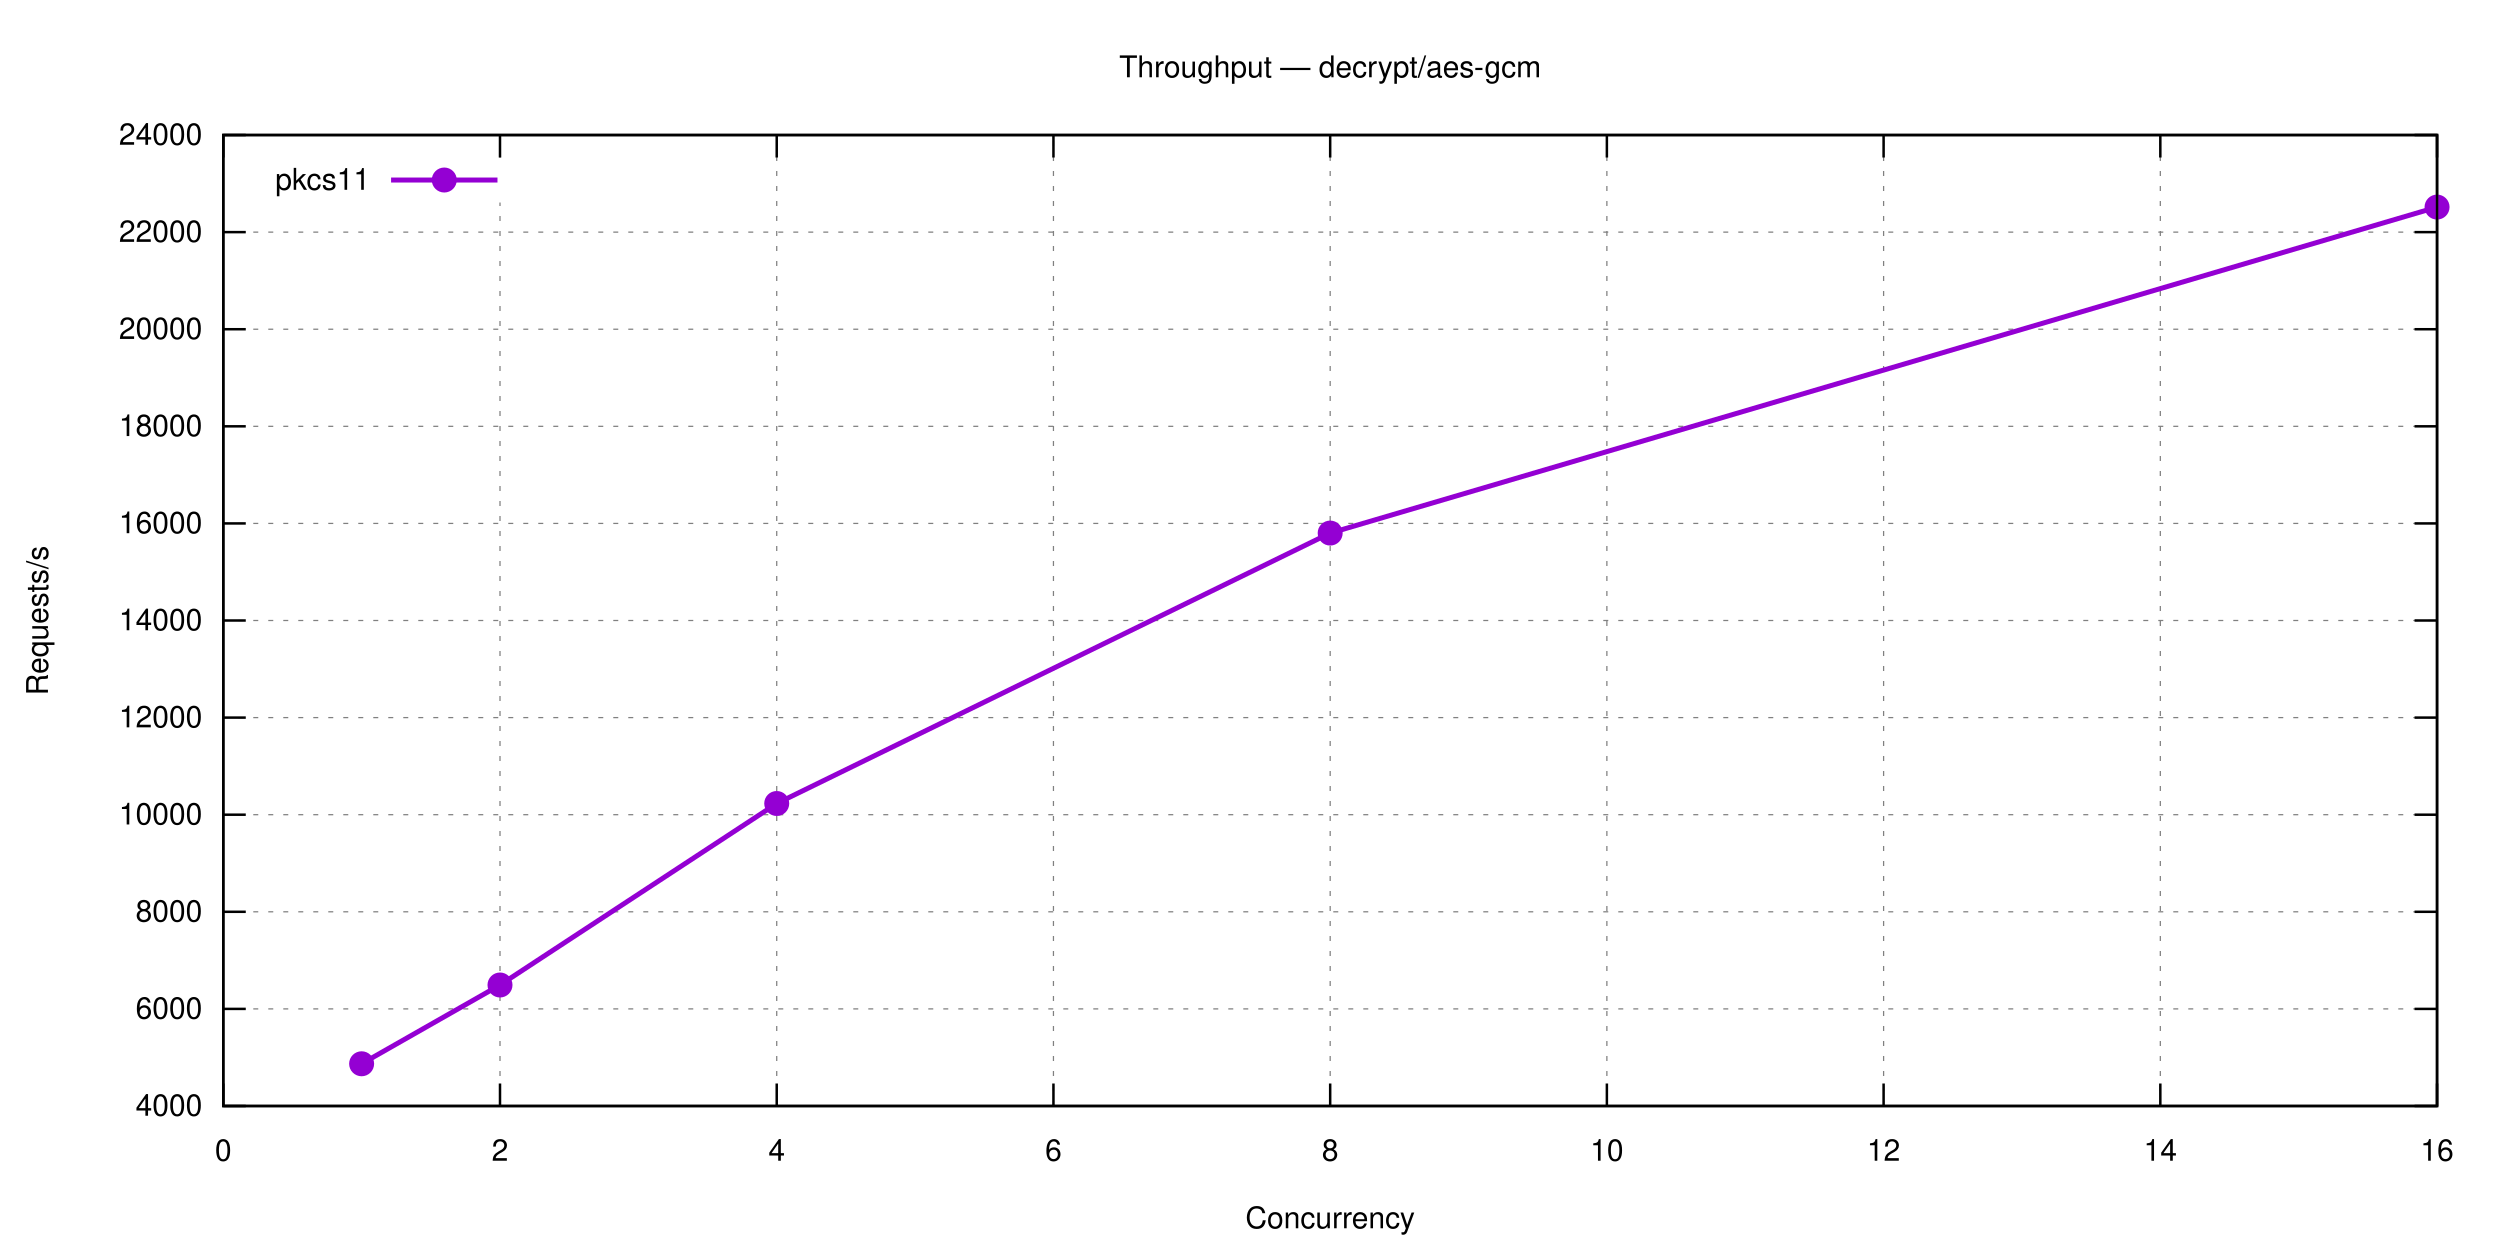
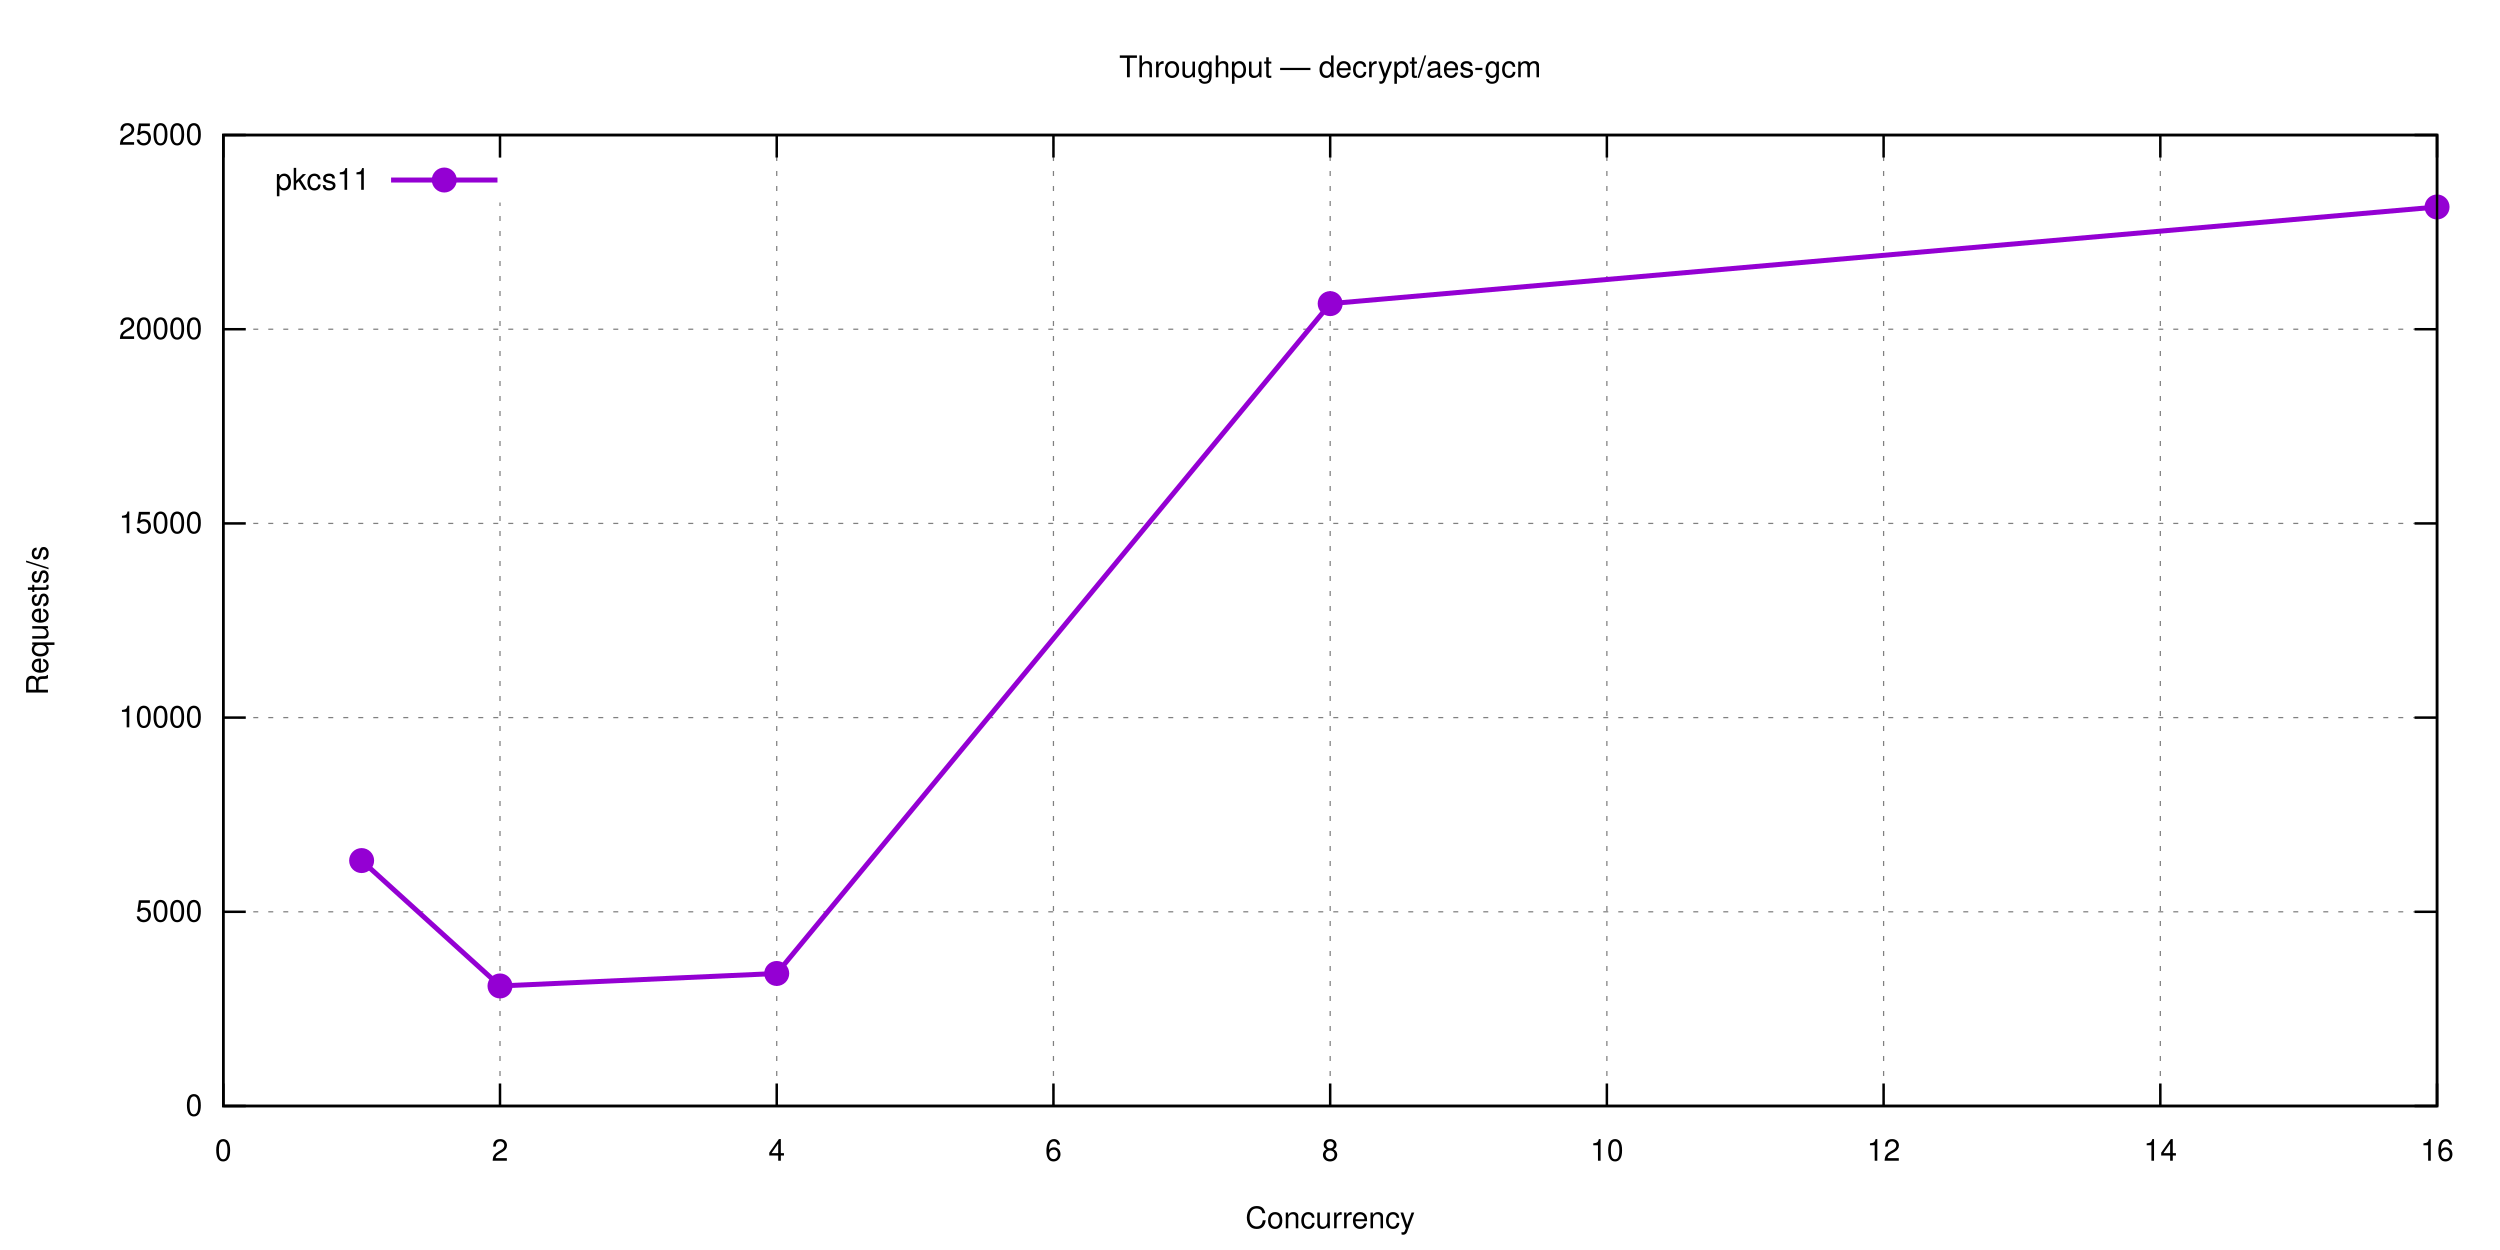
<svg xmlns="http://www.w3.org/2000/svg" xmlns:xlink="http://www.w3.org/1999/xlink" width="1000" height="500" viewBox="0 0 1000 500">
  <g id="gnuplot_canvas">
    <rect x="0" y="0" width="1000" height="500" fill="none" />
    <defs>
      <circle id="gpDot" r="0.5" stroke-width="0.5" stroke="currentColor" />
      <path id="gpPt0" stroke-width="0.222" stroke="currentColor" d="M-1,0 h2 M0,-1 v2" />
      <path id="gpPt1" stroke-width="0.222" stroke="currentColor" d="M-1,-1 L1,1 M1,-1 L-1,1" />
      <path id="gpPt2" stroke-width="0.222" stroke="currentColor" d="M-1,0 L1,0 M0,-1 L0,1 M-1,-1 L1,1 M-1,1 L1,-1" />
      <rect id="gpPt3" stroke-width="0.222" stroke="currentColor" x="-1" y="-1" width="2" height="2" />
      <rect id="gpPt4" stroke-width="0.222" stroke="currentColor" fill="currentColor" x="-1" y="-1" width="2" height="2" />
      <circle id="gpPt5" stroke-width="0.222" stroke="currentColor" cx="0" cy="0" r="1" />
      <use xlink:href="#gpPt5" id="gpPt6" fill="currentColor" stroke="none" />
      <path id="gpPt7" stroke-width="0.222" stroke="currentColor" d="M0,-1.33 L-1.33,0.67 L1.33,0.67 z" />
      <use xlink:href="#gpPt7" id="gpPt8" fill="currentColor" stroke="none" />
      <use xlink:href="#gpPt7" id="gpPt9" stroke="currentColor" transform="rotate(180)" />
      <use xlink:href="#gpPt9" id="gpPt10" fill="currentColor" stroke="none" />
      <use xlink:href="#gpPt3" id="gpPt11" stroke="currentColor" transform="rotate(45)" />
      <use xlink:href="#gpPt11" id="gpPt12" fill="currentColor" stroke="none" />
      <path id="gpPt13" stroke-width="0.222" stroke="currentColor" d="M0,1.330 L1.265,0.411 L0.782,-1.067 L-0.782,-1.076 L-1.265,0.411 z" />
      <use xlink:href="#gpPt13" id="gpPt14" fill="currentColor" stroke="none" />
      <filter id="textbox" filterUnits="objectBoundingBox" x="0" y="0" height="1" width="1">
        <feFlood flood-color="white" flood-opacity="1" result="bgnd" />
        <feComposite in="SourceGraphic" in2="bgnd" operator="atop" />
      </filter>
      <filter id="greybox" filterUnits="objectBoundingBox" x="0" y="0" height="1" width="1">
        <feFlood flood-color="lightgrey" flood-opacity="1" result="grey" />
        <feComposite in="SourceGraphic" in2="grey" operator="atop" />
      </filter>
    </defs>
    <g fill="none" color="white" stroke="currentColor" stroke-width="1.00" stroke-linecap="butt" stroke-linejoin="miter">
</g>
    <g fill="none" color="black" stroke="currentColor" stroke-width="1.00" stroke-linecap="butt" stroke-linejoin="miter">
</g>
    <g fill="none" color="black" stroke="black" stroke-width="0.50" stroke-linecap="butt" stroke-linejoin="miter">
</g>
    <g fill="none" color="gray" stroke="currentColor" stroke-width="0.50" stroke-linecap="butt" stroke-linejoin="miter">
      <path stroke="gray" stroke-dasharray="2,4" class="gridline" d="M89.31,442.40 L974.82,442.40  " />
    </g>
    <g fill="none" color="gray" stroke="gray" stroke-width="1.00" stroke-linecap="butt" stroke-linejoin="miter">
</g>
    <g fill="none" color="black" stroke="currentColor" stroke-width="1.00" stroke-linecap="butt" stroke-linejoin="miter">
      <path stroke="black" d="M89.31,442.40 L98.31,442.40 M974.82,442.40 L965.82,442.40  " />
      <g transform="translate(80.92,446.30)" stroke="none" fill="black" font-family="Helvetica" font-size="12.00" text-anchor="end">
        <text>
-           <tspan font-family="Helvetica"> 4000</tspan>
-         </text>
-       </g>
-     </g>
-     <g fill="none" color="black" stroke="currentColor" stroke-width="1.00" stroke-linecap="butt" stroke-linejoin="miter">
- </g>
-     <g fill="none" color="black" stroke="black" stroke-width="0.50" stroke-linecap="butt" stroke-linejoin="miter">
- </g>
-     <g fill="none" color="gray" stroke="currentColor" stroke-width="0.50" stroke-linecap="butt" stroke-linejoin="miter">
-       <path stroke="gray" stroke-dasharray="2,4" class="gridline" d="M89.31,403.56 L974.82,403.56  " />
-     </g>
-     <g fill="none" color="gray" stroke="gray" stroke-width="1.00" stroke-linecap="butt" stroke-linejoin="miter">
- </g>
-     <g fill="none" color="black" stroke="currentColor" stroke-width="1.00" stroke-linecap="butt" stroke-linejoin="miter">
-       <path stroke="black" d="M89.31,403.56 L98.31,403.56 M974.82,403.56 L965.82,403.56  " />
-       <g transform="translate(80.92,407.46)" stroke="none" fill="black" font-family="Helvetica" font-size="12.00" text-anchor="end">
-         <text>
-           <tspan font-family="Helvetica"> 6000</tspan>
+           <tspan font-family="Helvetica"> 0</tspan>
        </text>
      </g>
    </g>
    <g fill="none" color="black" stroke="currentColor" stroke-width="1.00" stroke-linecap="butt" stroke-linejoin="miter">
</g>
    <g fill="none" color="black" stroke="black" stroke-width="0.50" stroke-linecap="butt" stroke-linejoin="miter">
</g>
    <g fill="none" color="gray" stroke="currentColor" stroke-width="0.50" stroke-linecap="butt" stroke-linejoin="miter">
      <path stroke="gray" stroke-dasharray="2,4" class="gridline" d="M89.31,364.72 L974.82,364.72  " />
    </g>
    <g fill="none" color="gray" stroke="gray" stroke-width="1.00" stroke-linecap="butt" stroke-linejoin="miter">
</g>
    <g fill="none" color="black" stroke="currentColor" stroke-width="1.00" stroke-linecap="butt" stroke-linejoin="miter">
      <path stroke="black" d="M89.31,364.72 L98.31,364.72 M974.82,364.72 L965.82,364.72  " />
      <g transform="translate(80.92,368.62)" stroke="none" fill="black" font-family="Helvetica" font-size="12.00" text-anchor="end">
        <text>
-           <tspan font-family="Helvetica"> 8000</tspan>
-         </text>
-       </g>
-     </g>
-     <g fill="none" color="black" stroke="currentColor" stroke-width="1.00" stroke-linecap="butt" stroke-linejoin="miter">
- </g>
-     <g fill="none" color="black" stroke="black" stroke-width="0.50" stroke-linecap="butt" stroke-linejoin="miter">
- </g>
-     <g fill="none" color="gray" stroke="currentColor" stroke-width="0.50" stroke-linecap="butt" stroke-linejoin="miter">
-       <path stroke="gray" stroke-dasharray="2,4" class="gridline" d="M89.31,325.88 L974.82,325.88  " />
-     </g>
-     <g fill="none" color="gray" stroke="gray" stroke-width="1.00" stroke-linecap="butt" stroke-linejoin="miter">
- </g>
-     <g fill="none" color="black" stroke="currentColor" stroke-width="1.00" stroke-linecap="butt" stroke-linejoin="miter">
-       <path stroke="black" d="M89.31,325.88 L98.31,325.88 M974.82,325.88 L965.82,325.88  " />
-       <g transform="translate(80.92,329.78)" stroke="none" fill="black" font-family="Helvetica" font-size="12.00" text-anchor="end">
-         <text>
-           <tspan font-family="Helvetica"> 10000</tspan>
+           <tspan font-family="Helvetica"> 5000</tspan>
        </text>
      </g>
    </g>
    <g fill="none" color="black" stroke="currentColor" stroke-width="1.00" stroke-linecap="butt" stroke-linejoin="miter">
</g>
    <g fill="none" color="black" stroke="black" stroke-width="0.50" stroke-linecap="butt" stroke-linejoin="miter">
</g>
    <g fill="none" color="gray" stroke="currentColor" stroke-width="0.50" stroke-linecap="butt" stroke-linejoin="miter">
      <path stroke="gray" stroke-dasharray="2,4" class="gridline" d="M89.31,287.04 L974.82,287.04  " />
    </g>
    <g fill="none" color="gray" stroke="gray" stroke-width="1.00" stroke-linecap="butt" stroke-linejoin="miter">
</g>
    <g fill="none" color="black" stroke="currentColor" stroke-width="1.00" stroke-linecap="butt" stroke-linejoin="miter">
      <path stroke="black" d="M89.31,287.04 L98.31,287.04 M974.82,287.04 L965.82,287.04  " />
      <g transform="translate(80.92,290.94)" stroke="none" fill="black" font-family="Helvetica" font-size="12.00" text-anchor="end">
        <text>
-           <tspan font-family="Helvetica"> 12000</tspan>
-         </text>
-       </g>
-     </g>
-     <g fill="none" color="black" stroke="currentColor" stroke-width="1.00" stroke-linecap="butt" stroke-linejoin="miter">
- </g>
-     <g fill="none" color="black" stroke="black" stroke-width="0.50" stroke-linecap="butt" stroke-linejoin="miter">
- </g>
-     <g fill="none" color="gray" stroke="currentColor" stroke-width="0.50" stroke-linecap="butt" stroke-linejoin="miter">
-       <path stroke="gray" stroke-dasharray="2,4" class="gridline" d="M89.31,248.20 L974.82,248.20  " />
-     </g>
-     <g fill="none" color="gray" stroke="gray" stroke-width="1.00" stroke-linecap="butt" stroke-linejoin="miter">
- </g>
-     <g fill="none" color="black" stroke="currentColor" stroke-width="1.00" stroke-linecap="butt" stroke-linejoin="miter">
-       <path stroke="black" d="M89.31,248.20 L98.31,248.20 M974.82,248.20 L965.82,248.20  " />
-       <g transform="translate(80.92,252.10)" stroke="none" fill="black" font-family="Helvetica" font-size="12.00" text-anchor="end">
-         <text>
-           <tspan font-family="Helvetica"> 14000</tspan>
+           <tspan font-family="Helvetica"> 10000</tspan>
        </text>
      </g>
    </g>
    <g fill="none" color="black" stroke="currentColor" stroke-width="1.00" stroke-linecap="butt" stroke-linejoin="miter">
</g>
    <g fill="none" color="black" stroke="black" stroke-width="0.50" stroke-linecap="butt" stroke-linejoin="miter">
</g>
    <g fill="none" color="gray" stroke="currentColor" stroke-width="0.50" stroke-linecap="butt" stroke-linejoin="miter">
      <path stroke="gray" stroke-dasharray="2,4" class="gridline" d="M89.31,209.37 L974.82,209.37  " />
    </g>
    <g fill="none" color="gray" stroke="gray" stroke-width="1.00" stroke-linecap="butt" stroke-linejoin="miter">
</g>
    <g fill="none" color="black" stroke="currentColor" stroke-width="1.00" stroke-linecap="butt" stroke-linejoin="miter">
      <path stroke="black" d="M89.31,209.37 L98.31,209.37 M974.82,209.37 L965.82,209.37  " />
      <g transform="translate(80.92,213.27)" stroke="none" fill="black" font-family="Helvetica" font-size="12.00" text-anchor="end">
        <text>
-           <tspan font-family="Helvetica"> 16000</tspan>
-         </text>
-       </g>
-     </g>
-     <g fill="none" color="black" stroke="currentColor" stroke-width="1.00" stroke-linecap="butt" stroke-linejoin="miter">
- </g>
-     <g fill="none" color="black" stroke="black" stroke-width="0.50" stroke-linecap="butt" stroke-linejoin="miter">
- </g>
-     <g fill="none" color="gray" stroke="currentColor" stroke-width="0.50" stroke-linecap="butt" stroke-linejoin="miter">
-       <path stroke="gray" stroke-dasharray="2,4" class="gridline" d="M89.31,170.53 L974.82,170.53  " />
-     </g>
-     <g fill="none" color="gray" stroke="gray" stroke-width="1.00" stroke-linecap="butt" stroke-linejoin="miter">
- </g>
-     <g fill="none" color="black" stroke="currentColor" stroke-width="1.00" stroke-linecap="butt" stroke-linejoin="miter">
-       <path stroke="black" d="M89.31,170.53 L98.31,170.53 M974.82,170.53 L965.82,170.53  " />
-       <g transform="translate(80.92,174.43)" stroke="none" fill="black" font-family="Helvetica" font-size="12.00" text-anchor="end">
-         <text>
-           <tspan font-family="Helvetica"> 18000</tspan>
+           <tspan font-family="Helvetica"> 15000</tspan>
        </text>
      </g>
    </g>
    <g fill="none" color="black" stroke="currentColor" stroke-width="1.00" stroke-linecap="butt" stroke-linejoin="miter">
</g>
    <g fill="none" color="black" stroke="black" stroke-width="0.50" stroke-linecap="butt" stroke-linejoin="miter">
</g>
    <g fill="none" color="gray" stroke="currentColor" stroke-width="0.50" stroke-linecap="butt" stroke-linejoin="miter">
      <path stroke="gray" stroke-dasharray="2,4" class="gridline" d="M89.31,131.69 L974.82,131.69  " />
    </g>
    <g fill="none" color="gray" stroke="gray" stroke-width="1.00" stroke-linecap="butt" stroke-linejoin="miter">
</g>
    <g fill="none" color="black" stroke="currentColor" stroke-width="1.00" stroke-linecap="butt" stroke-linejoin="miter">
      <path stroke="black" d="M89.31,131.69 L98.31,131.69 M974.82,131.69 L965.82,131.69  " />
      <g transform="translate(80.92,135.59)" stroke="none" fill="black" font-family="Helvetica" font-size="12.00" text-anchor="end">
        <text>
          <tspan font-family="Helvetica"> 20000</tspan>
        </text>
      </g>
    </g>
    <g fill="none" color="black" stroke="currentColor" stroke-width="1.00" stroke-linecap="butt" stroke-linejoin="miter">
</g>
    <g fill="none" color="black" stroke="black" stroke-width="0.50" stroke-linecap="butt" stroke-linejoin="miter">
</g>
    <g fill="none" color="gray" stroke="currentColor" stroke-width="0.50" stroke-linecap="butt" stroke-linejoin="miter">
-       <path stroke="gray" stroke-dasharray="2,4" class="gridline" d="M89.31,92.85 L974.82,92.85  " />
-     </g>
-     <g fill="none" color="gray" stroke="gray" stroke-width="1.00" stroke-linecap="butt" stroke-linejoin="miter">
- </g>
-     <g fill="none" color="black" stroke="currentColor" stroke-width="1.00" stroke-linecap="butt" stroke-linejoin="miter">
-       <path stroke="black" d="M89.31,92.85 L98.31,92.85 M974.82,92.85 L965.82,92.85  " />
-       <g transform="translate(80.92,96.75)" stroke="none" fill="black" font-family="Helvetica" font-size="12.00" text-anchor="end">
-         <text>
-           <tspan font-family="Helvetica"> 22000</tspan>
-         </text>
-       </g>
-     </g>
-     <g fill="none" color="black" stroke="currentColor" stroke-width="1.00" stroke-linecap="butt" stroke-linejoin="miter">
- </g>
-     <g fill="none" color="black" stroke="black" stroke-width="0.50" stroke-linecap="butt" stroke-linejoin="miter">
- </g>
-     <g fill="none" color="gray" stroke="currentColor" stroke-width="0.50" stroke-linecap="butt" stroke-linejoin="miter">
      <path stroke="gray" stroke-dasharray="2,4" class="gridline" d="M89.31,54.01 L974.82,54.01  " />
    </g>
    <g fill="none" color="gray" stroke="gray" stroke-width="1.00" stroke-linecap="butt" stroke-linejoin="miter">
</g>
    <g fill="none" color="black" stroke="currentColor" stroke-width="1.00" stroke-linecap="butt" stroke-linejoin="miter">
      <path stroke="black" d="M89.31,54.01 L98.31,54.01 M974.82,54.01 L965.82,54.01  " />
      <g transform="translate(80.92,57.91)" stroke="none" fill="black" font-family="Helvetica" font-size="12.00" text-anchor="end">
        <text>
-           <tspan font-family="Helvetica"> 24000</tspan>
+           <tspan font-family="Helvetica"> 25000</tspan>
        </text>
      </g>
    </g>
    <g fill="none" color="black" stroke="currentColor" stroke-width="1.00" stroke-linecap="butt" stroke-linejoin="miter">
</g>
    <g fill="none" color="black" stroke="black" stroke-width="0.50" stroke-linecap="butt" stroke-linejoin="miter">
</g>
    <g fill="none" color="gray" stroke="currentColor" stroke-width="0.50" stroke-linecap="butt" stroke-linejoin="miter">
      <path stroke="gray" stroke-dasharray="2,4" class="gridline" d="M89.31,442.40 L89.31,54.01  " />
    </g>
    <g fill="none" color="gray" stroke="gray" stroke-width="1.00" stroke-linecap="butt" stroke-linejoin="miter">
</g>
    <g fill="none" color="black" stroke="currentColor" stroke-width="1.00" stroke-linecap="butt" stroke-linejoin="miter">
      <path stroke="black" d="M89.31,442.40 L89.31,433.40 M89.31,54.01 L89.31,63.01  " />
      <g transform="translate(89.31,464.30)" stroke="none" fill="black" font-family="Helvetica" font-size="12.00" text-anchor="middle">
        <text>
          <tspan font-family="Helvetica"> 0</tspan>
        </text>
      </g>
    </g>
    <g fill="none" color="black" stroke="currentColor" stroke-width="1.00" stroke-linecap="butt" stroke-linejoin="miter">
</g>
    <g fill="none" color="black" stroke="black" stroke-width="0.50" stroke-linecap="butt" stroke-linejoin="miter">
</g>
    <g fill="none" color="gray" stroke="currentColor" stroke-width="0.50" stroke-linecap="butt" stroke-linejoin="miter">
      <path stroke="gray" stroke-dasharray="2,4" class="gridline" d="M200.00,442.40 L200.00,81.01 M200.00,63.01 L200.00,54.01  " />
    </g>
    <g fill="none" color="gray" stroke="gray" stroke-width="1.00" stroke-linecap="butt" stroke-linejoin="miter">
</g>
    <g fill="none" color="black" stroke="currentColor" stroke-width="1.00" stroke-linecap="butt" stroke-linejoin="miter">
      <path stroke="black" d="M200.00,442.40 L200.00,433.40 M200.00,54.01 L200.00,63.01  " />
      <g transform="translate(200.00,464.30)" stroke="none" fill="black" font-family="Helvetica" font-size="12.00" text-anchor="middle">
        <text>
          <tspan font-family="Helvetica"> 2</tspan>
        </text>
      </g>
    </g>
    <g fill="none" color="black" stroke="currentColor" stroke-width="1.00" stroke-linecap="butt" stroke-linejoin="miter">
</g>
    <g fill="none" color="black" stroke="black" stroke-width="0.50" stroke-linecap="butt" stroke-linejoin="miter">
</g>
    <g fill="none" color="gray" stroke="currentColor" stroke-width="0.50" stroke-linecap="butt" stroke-linejoin="miter">
      <path stroke="gray" stroke-dasharray="2,4" class="gridline" d="M310.69,442.40 L310.69,54.01  " />
    </g>
    <g fill="none" color="gray" stroke="gray" stroke-width="1.00" stroke-linecap="butt" stroke-linejoin="miter">
</g>
    <g fill="none" color="black" stroke="currentColor" stroke-width="1.00" stroke-linecap="butt" stroke-linejoin="miter">
      <path stroke="black" d="M310.69,442.40 L310.69,433.40 M310.69,54.01 L310.69,63.01  " />
      <g transform="translate(310.69,464.30)" stroke="none" fill="black" font-family="Helvetica" font-size="12.00" text-anchor="middle">
        <text>
          <tspan font-family="Helvetica"> 4</tspan>
        </text>
      </g>
    </g>
    <g fill="none" color="black" stroke="currentColor" stroke-width="1.00" stroke-linecap="butt" stroke-linejoin="miter">
</g>
    <g fill="none" color="black" stroke="black" stroke-width="0.50" stroke-linecap="butt" stroke-linejoin="miter">
</g>
    <g fill="none" color="gray" stroke="currentColor" stroke-width="0.50" stroke-linecap="butt" stroke-linejoin="miter">
      <path stroke="gray" stroke-dasharray="2,4" class="gridline" d="M421.38,442.40 L421.38,54.01  " />
    </g>
    <g fill="none" color="gray" stroke="gray" stroke-width="1.00" stroke-linecap="butt" stroke-linejoin="miter">
</g>
    <g fill="none" color="black" stroke="currentColor" stroke-width="1.00" stroke-linecap="butt" stroke-linejoin="miter">
      <path stroke="black" d="M421.38,442.40 L421.38,433.40 M421.38,54.01 L421.38,63.01  " />
      <g transform="translate(421.38,464.30)" stroke="none" fill="black" font-family="Helvetica" font-size="12.00" text-anchor="middle">
        <text>
          <tspan font-family="Helvetica"> 6</tspan>
        </text>
      </g>
    </g>
    <g fill="none" color="black" stroke="currentColor" stroke-width="1.00" stroke-linecap="butt" stroke-linejoin="miter">
</g>
    <g fill="none" color="black" stroke="black" stroke-width="0.50" stroke-linecap="butt" stroke-linejoin="miter">
</g>
    <g fill="none" color="gray" stroke="currentColor" stroke-width="0.50" stroke-linecap="butt" stroke-linejoin="miter">
      <path stroke="gray" stroke-dasharray="2,4" class="gridline" d="M532.07,442.40 L532.07,54.01  " />
    </g>
    <g fill="none" color="gray" stroke="gray" stroke-width="1.00" stroke-linecap="butt" stroke-linejoin="miter">
</g>
    <g fill="none" color="black" stroke="currentColor" stroke-width="1.00" stroke-linecap="butt" stroke-linejoin="miter">
      <path stroke="black" d="M532.07,442.40 L532.07,433.40 M532.07,54.01 L532.07,63.01  " />
      <g transform="translate(532.07,464.30)" stroke="none" fill="black" font-family="Helvetica" font-size="12.00" text-anchor="middle">
        <text>
          <tspan font-family="Helvetica"> 8</tspan>
        </text>
      </g>
    </g>
    <g fill="none" color="black" stroke="currentColor" stroke-width="1.00" stroke-linecap="butt" stroke-linejoin="miter">
</g>
    <g fill="none" color="black" stroke="black" stroke-width="0.50" stroke-linecap="butt" stroke-linejoin="miter">
</g>
    <g fill="none" color="gray" stroke="currentColor" stroke-width="0.50" stroke-linecap="butt" stroke-linejoin="miter">
      <path stroke="gray" stroke-dasharray="2,4" class="gridline" d="M642.75,442.40 L642.75,54.01  " />
    </g>
    <g fill="none" color="gray" stroke="gray" stroke-width="1.00" stroke-linecap="butt" stroke-linejoin="miter">
</g>
    <g fill="none" color="black" stroke="currentColor" stroke-width="1.00" stroke-linecap="butt" stroke-linejoin="miter">
      <path stroke="black" d="M642.75,442.40 L642.75,433.40 M642.75,54.01 L642.75,63.01  " />
      <g transform="translate(642.75,464.30)" stroke="none" fill="black" font-family="Helvetica" font-size="12.00" text-anchor="middle">
        <text>
          <tspan font-family="Helvetica"> 10</tspan>
        </text>
      </g>
    </g>
    <g fill="none" color="black" stroke="currentColor" stroke-width="1.00" stroke-linecap="butt" stroke-linejoin="miter">
</g>
    <g fill="none" color="black" stroke="black" stroke-width="0.50" stroke-linecap="butt" stroke-linejoin="miter">
</g>
    <g fill="none" color="gray" stroke="currentColor" stroke-width="0.50" stroke-linecap="butt" stroke-linejoin="miter">
      <path stroke="gray" stroke-dasharray="2,4" class="gridline" d="M753.44,442.40 L753.44,54.01  " />
    </g>
    <g fill="none" color="gray" stroke="gray" stroke-width="1.00" stroke-linecap="butt" stroke-linejoin="miter">
</g>
    <g fill="none" color="black" stroke="currentColor" stroke-width="1.00" stroke-linecap="butt" stroke-linejoin="miter">
      <path stroke="black" d="M753.44,442.40 L753.44,433.40 M753.44,54.01 L753.44,63.01  " />
      <g transform="translate(753.44,464.30)" stroke="none" fill="black" font-family="Helvetica" font-size="12.00" text-anchor="middle">
        <text>
          <tspan font-family="Helvetica"> 12</tspan>
        </text>
      </g>
    </g>
    <g fill="none" color="black" stroke="currentColor" stroke-width="1.00" stroke-linecap="butt" stroke-linejoin="miter">
</g>
    <g fill="none" color="black" stroke="black" stroke-width="0.50" stroke-linecap="butt" stroke-linejoin="miter">
</g>
    <g fill="none" color="gray" stroke="currentColor" stroke-width="0.50" stroke-linecap="butt" stroke-linejoin="miter">
      <path stroke="gray" stroke-dasharray="2,4" class="gridline" d="M864.13,442.40 L864.13,54.01  " />
    </g>
    <g fill="none" color="gray" stroke="gray" stroke-width="1.00" stroke-linecap="butt" stroke-linejoin="miter">
</g>
    <g fill="none" color="black" stroke="currentColor" stroke-width="1.00" stroke-linecap="butt" stroke-linejoin="miter">
      <path stroke="black" d="M864.13,442.40 L864.13,433.40 M864.13,54.01 L864.13,63.01  " />
      <g transform="translate(864.13,464.30)" stroke="none" fill="black" font-family="Helvetica" font-size="12.00" text-anchor="middle">
        <text>
          <tspan font-family="Helvetica"> 14</tspan>
        </text>
      </g>
    </g>
    <g fill="none" color="black" stroke="currentColor" stroke-width="1.00" stroke-linecap="butt" stroke-linejoin="miter">
</g>
    <g fill="none" color="black" stroke="black" stroke-width="0.50" stroke-linecap="butt" stroke-linejoin="miter">
</g>
    <g fill="none" color="gray" stroke="currentColor" stroke-width="0.50" stroke-linecap="butt" stroke-linejoin="miter">
      <path stroke="gray" stroke-dasharray="2,4" class="gridline" d="M974.82,442.40 L974.82,54.01  " />
    </g>
    <g fill="none" color="gray" stroke="gray" stroke-width="1.00" stroke-linecap="butt" stroke-linejoin="miter">
</g>
    <g fill="none" color="black" stroke="currentColor" stroke-width="1.00" stroke-linecap="butt" stroke-linejoin="miter">
      <path stroke="black" d="M974.82,442.40 L974.82,433.40 M974.82,54.01 L974.82,63.01  " />
      <g transform="translate(974.82,464.30)" stroke="none" fill="black" font-family="Helvetica" font-size="12.00" text-anchor="middle">
        <text>
          <tspan font-family="Helvetica"> 16</tspan>
        </text>
      </g>
    </g>
    <g fill="none" color="black" stroke="currentColor" stroke-width="1.00" stroke-linecap="butt" stroke-linejoin="miter">
</g>
    <g fill="none" color="black" stroke="currentColor" stroke-width="1.00" stroke-linecap="butt" stroke-linejoin="miter">
      <path stroke="black" d="M89.31,54.01 L89.31,442.40 L974.82,442.40 L974.82,54.01 L89.31,54.01 Z  " />
    </g>
    <g fill="none" color="black" stroke="currentColor" stroke-width="1.00" stroke-linecap="butt" stroke-linejoin="miter">
</g>
    <g id="gnuplot_plot_1">
      <g fill="none" color="white" stroke="black" stroke-width="2.00" stroke-linecap="butt" stroke-linejoin="miter">
</g>
      <g fill="none" color="black" stroke="currentColor" stroke-width="2.00" stroke-linecap="butt" stroke-linejoin="miter">
        <g transform="translate(148.04,75.91)" stroke="none" fill="black" font-family="Helvetica" font-size="12.00" text-anchor="end">
          <text>
            <tspan font-family="Helvetica">pkcs11</tspan>
          </text>
        </g>
      </g>
      <g fill="none" color="black" stroke="currentColor" stroke-width="2.00" stroke-linecap="butt" stroke-linejoin="miter">
-         <path stroke="rgb(148,   0, 211)" d="M156.43,72.01 L198.99,72.01 M144.65,425.51 L200.00,394.00 L310.69,321.40 L532.07,213.23 L974.82,82.83  " />
-         <use xlink:href="#gpPt6" transform="translate(144.65,425.51) scale(4.50)" color="rgb(148,   0, 211)" />
-         <use xlink:href="#gpPt6" transform="translate(200.00,394.00) scale(4.50)" color="rgb(148,   0, 211)" />
-         <use xlink:href="#gpPt6" transform="translate(310.69,321.40) scale(4.50)" color="rgb(148,   0, 211)" />
-         <use xlink:href="#gpPt6" transform="translate(532.07,213.23) scale(4.50)" color="rgb(148,   0, 211)" />
-         <use xlink:href="#gpPt6" transform="translate(974.82,82.83) scale(4.50)" color="rgb(148,   0, 211)" />
+         <path stroke="rgb(148,   0, 211)" d="M156.43,72.01 L198.99,72.01 M144.65,344.23 L200.00,394.38 L310.69,389.39 L532.07,121.45 L974.82,82.79  " />
+         <use xlink:href="#gpPt6" transform="translate(144.65,344.23) scale(4.50)" color="rgb(148,   0, 211)" />
+         <use xlink:href="#gpPt6" transform="translate(200.00,394.38) scale(4.50)" color="rgb(148,   0, 211)" />
+         <use xlink:href="#gpPt6" transform="translate(310.69,389.39) scale(4.50)" color="rgb(148,   0, 211)" />
+         <use xlink:href="#gpPt6" transform="translate(532.07,121.45) scale(4.50)" color="rgb(148,   0, 211)" />
+         <use xlink:href="#gpPt6" transform="translate(974.82,82.79) scale(4.50)" color="rgb(148,   0, 211)" />
        <use xlink:href="#gpPt6" transform="translate(177.71,72.01) scale(4.50)" color="rgb(148,   0, 211)" />
      </g>
    </g>
    <g fill="none" color="black" stroke="currentColor" stroke-width="2.00" stroke-linecap="butt" stroke-linejoin="miter">
</g>
    <g fill="none" color="black" stroke="black" stroke-width="1.00" stroke-linecap="butt" stroke-linejoin="miter">
</g>
    <g fill="none" color="black" stroke="currentColor" stroke-width="1.00" stroke-linecap="butt" stroke-linejoin="miter">
      <path stroke="black" d="M89.31,54.01 L89.31,442.40 L974.82,442.40 L974.82,54.01 L89.31,54.01 Z  " />
      <g transform="translate(19.18,248.21) rotate(270.00)" stroke="none" fill="black" font-family="Helvetica" font-size="12.00" text-anchor="middle">
        <text>
          <tspan font-family="Helvetica">Requests/s</tspan>
        </text>
      </g>
    </g>
    <g fill="none" color="black" stroke="currentColor" stroke-width="1.00" stroke-linecap="butt" stroke-linejoin="miter">
      <g transform="translate(532.06,491.30)" stroke="none" fill="black" font-family="Helvetica" font-size="12.00" text-anchor="middle">
        <text>
          <tspan font-family="Helvetica">Concurrency</tspan>
        </text>
      </g>
    </g>
    <g fill="none" color="black" stroke="currentColor" stroke-width="1.00" stroke-linecap="butt" stroke-linejoin="miter">
</g>
    <g fill="none" color="black" stroke="currentColor" stroke-width="1.00" stroke-linecap="butt" stroke-linejoin="miter">
      <g transform="translate(532.06,30.91)" stroke="none" fill="black" font-family="Helvetica" font-size="12.00" text-anchor="middle">
        <text>
          <tspan font-family="Helvetica">Throughput — decrypt/aes-gcm</tspan>
        </text>
      </g>
    </g>
    <g fill="none" color="black" stroke="currentColor" stroke-width="1.00" stroke-linecap="butt" stroke-linejoin="miter">
</g>
  </g>
</svg>
